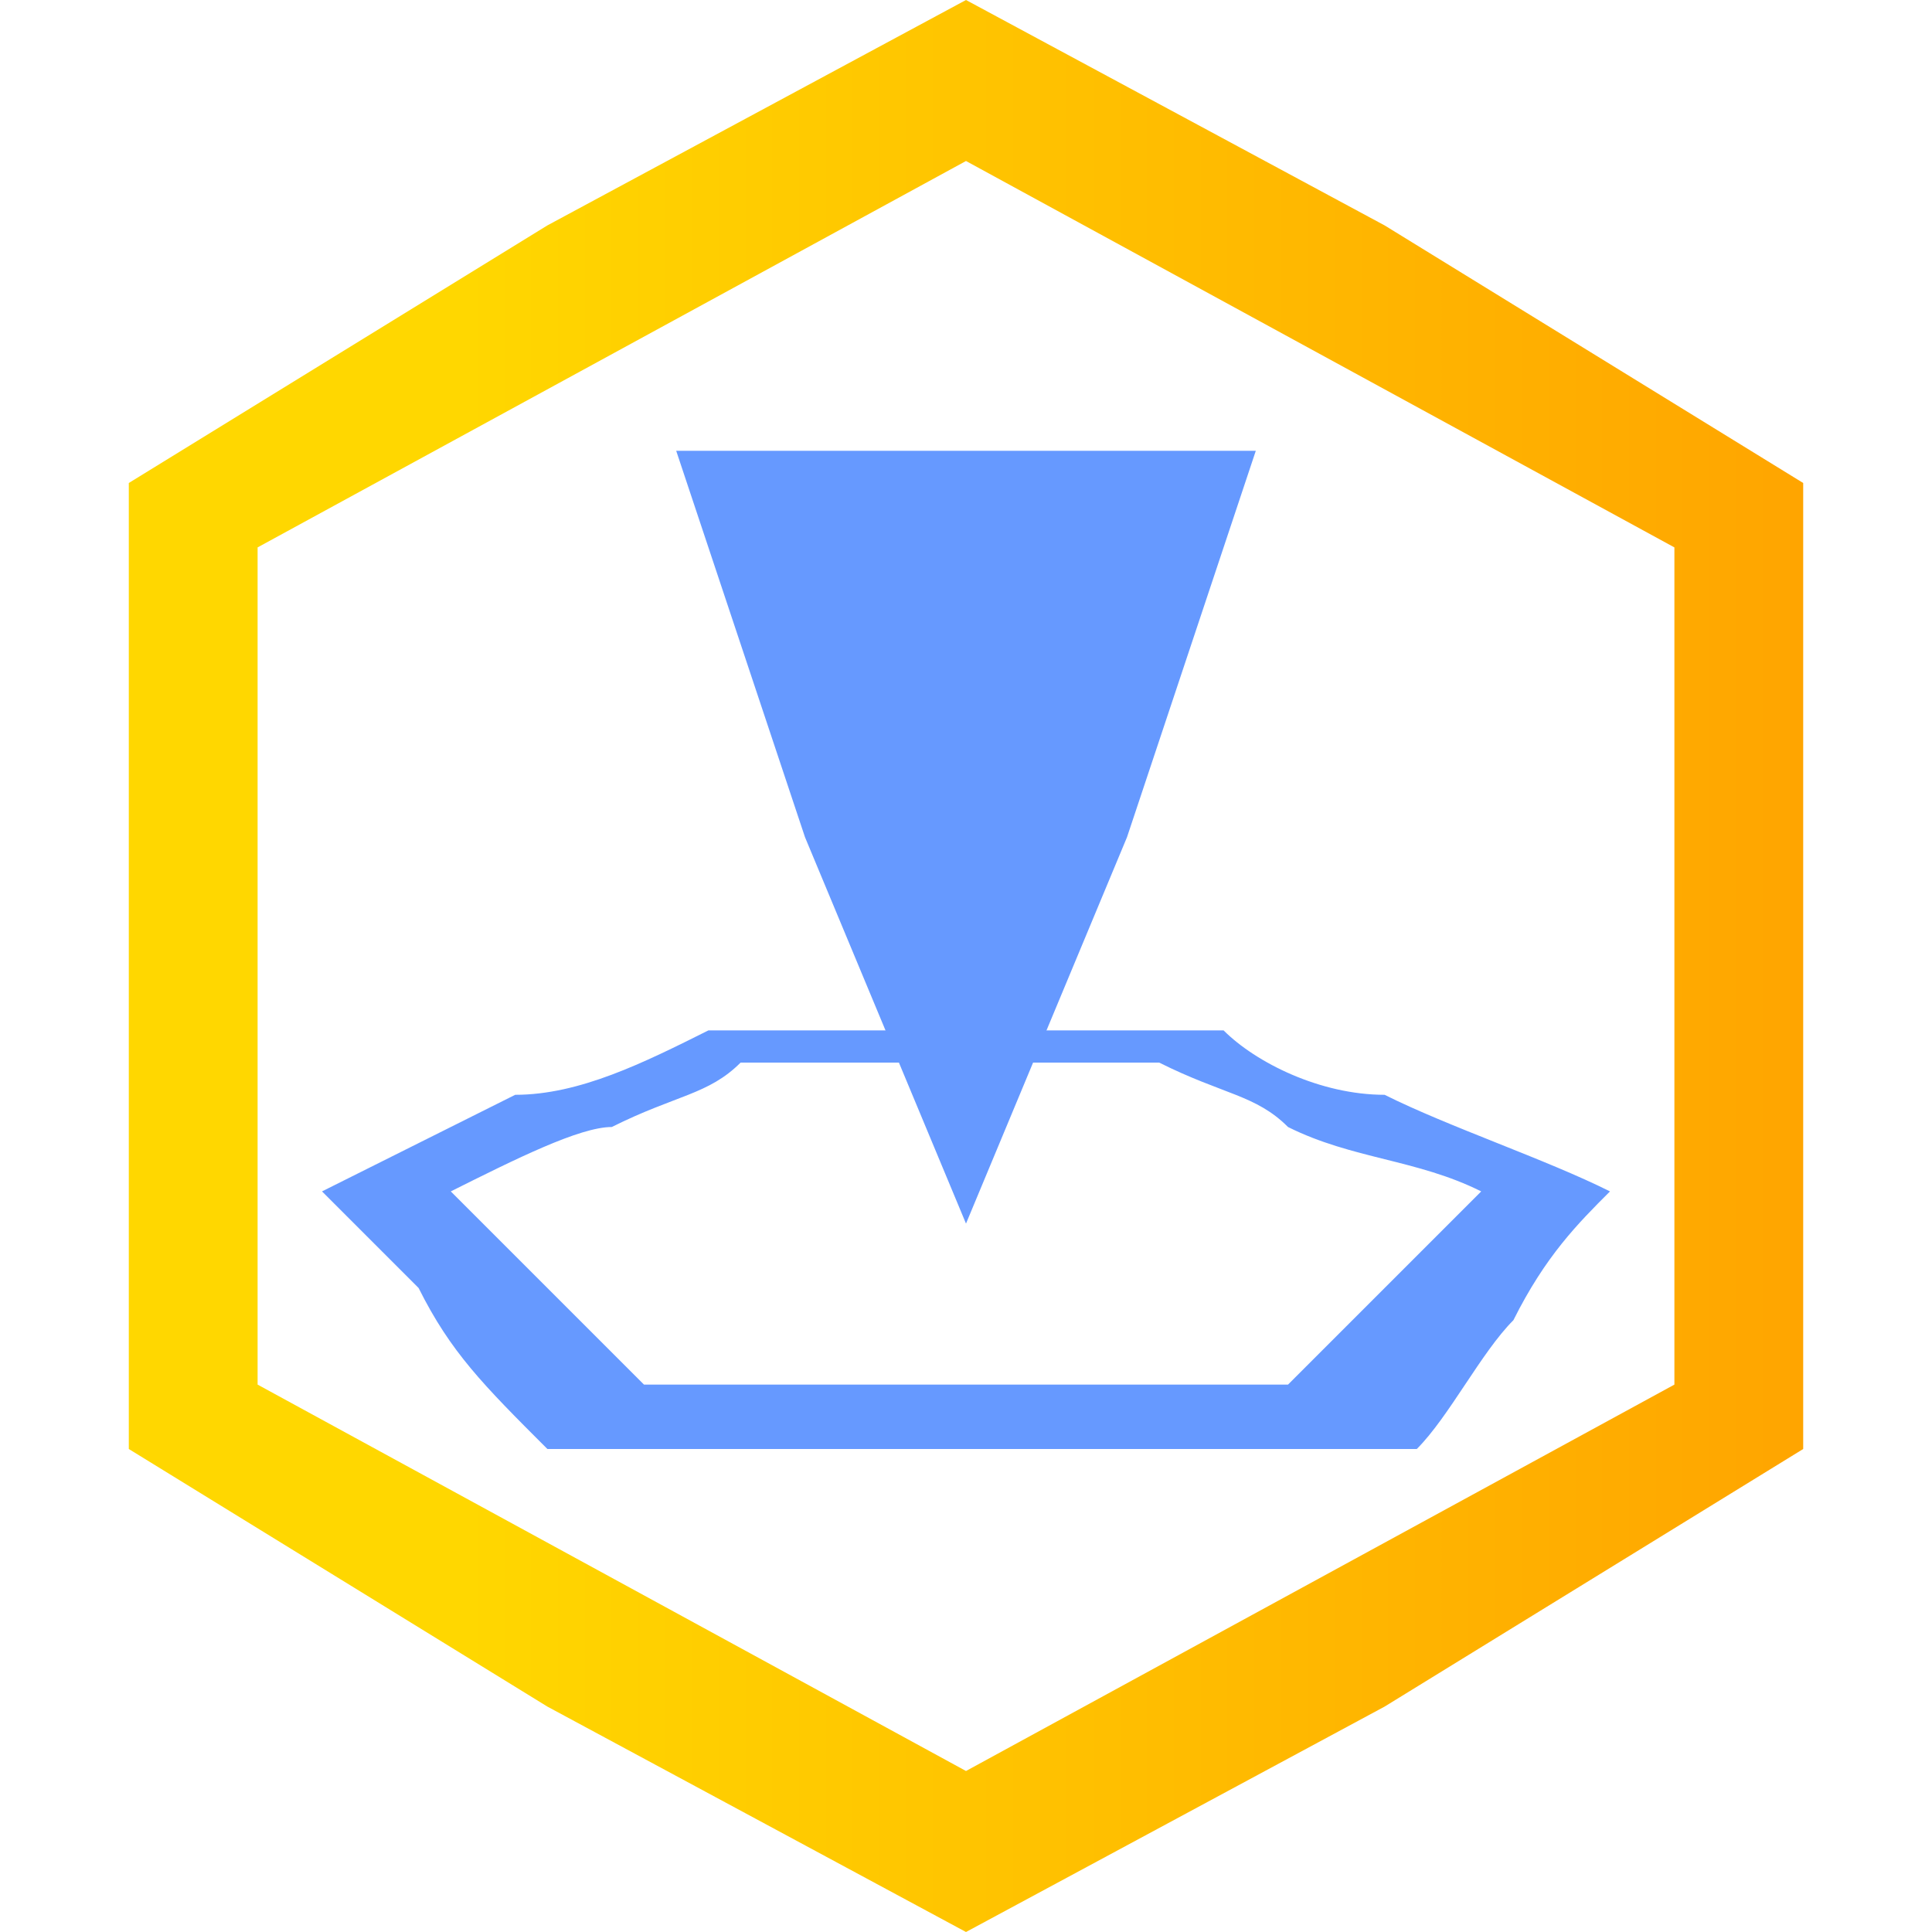
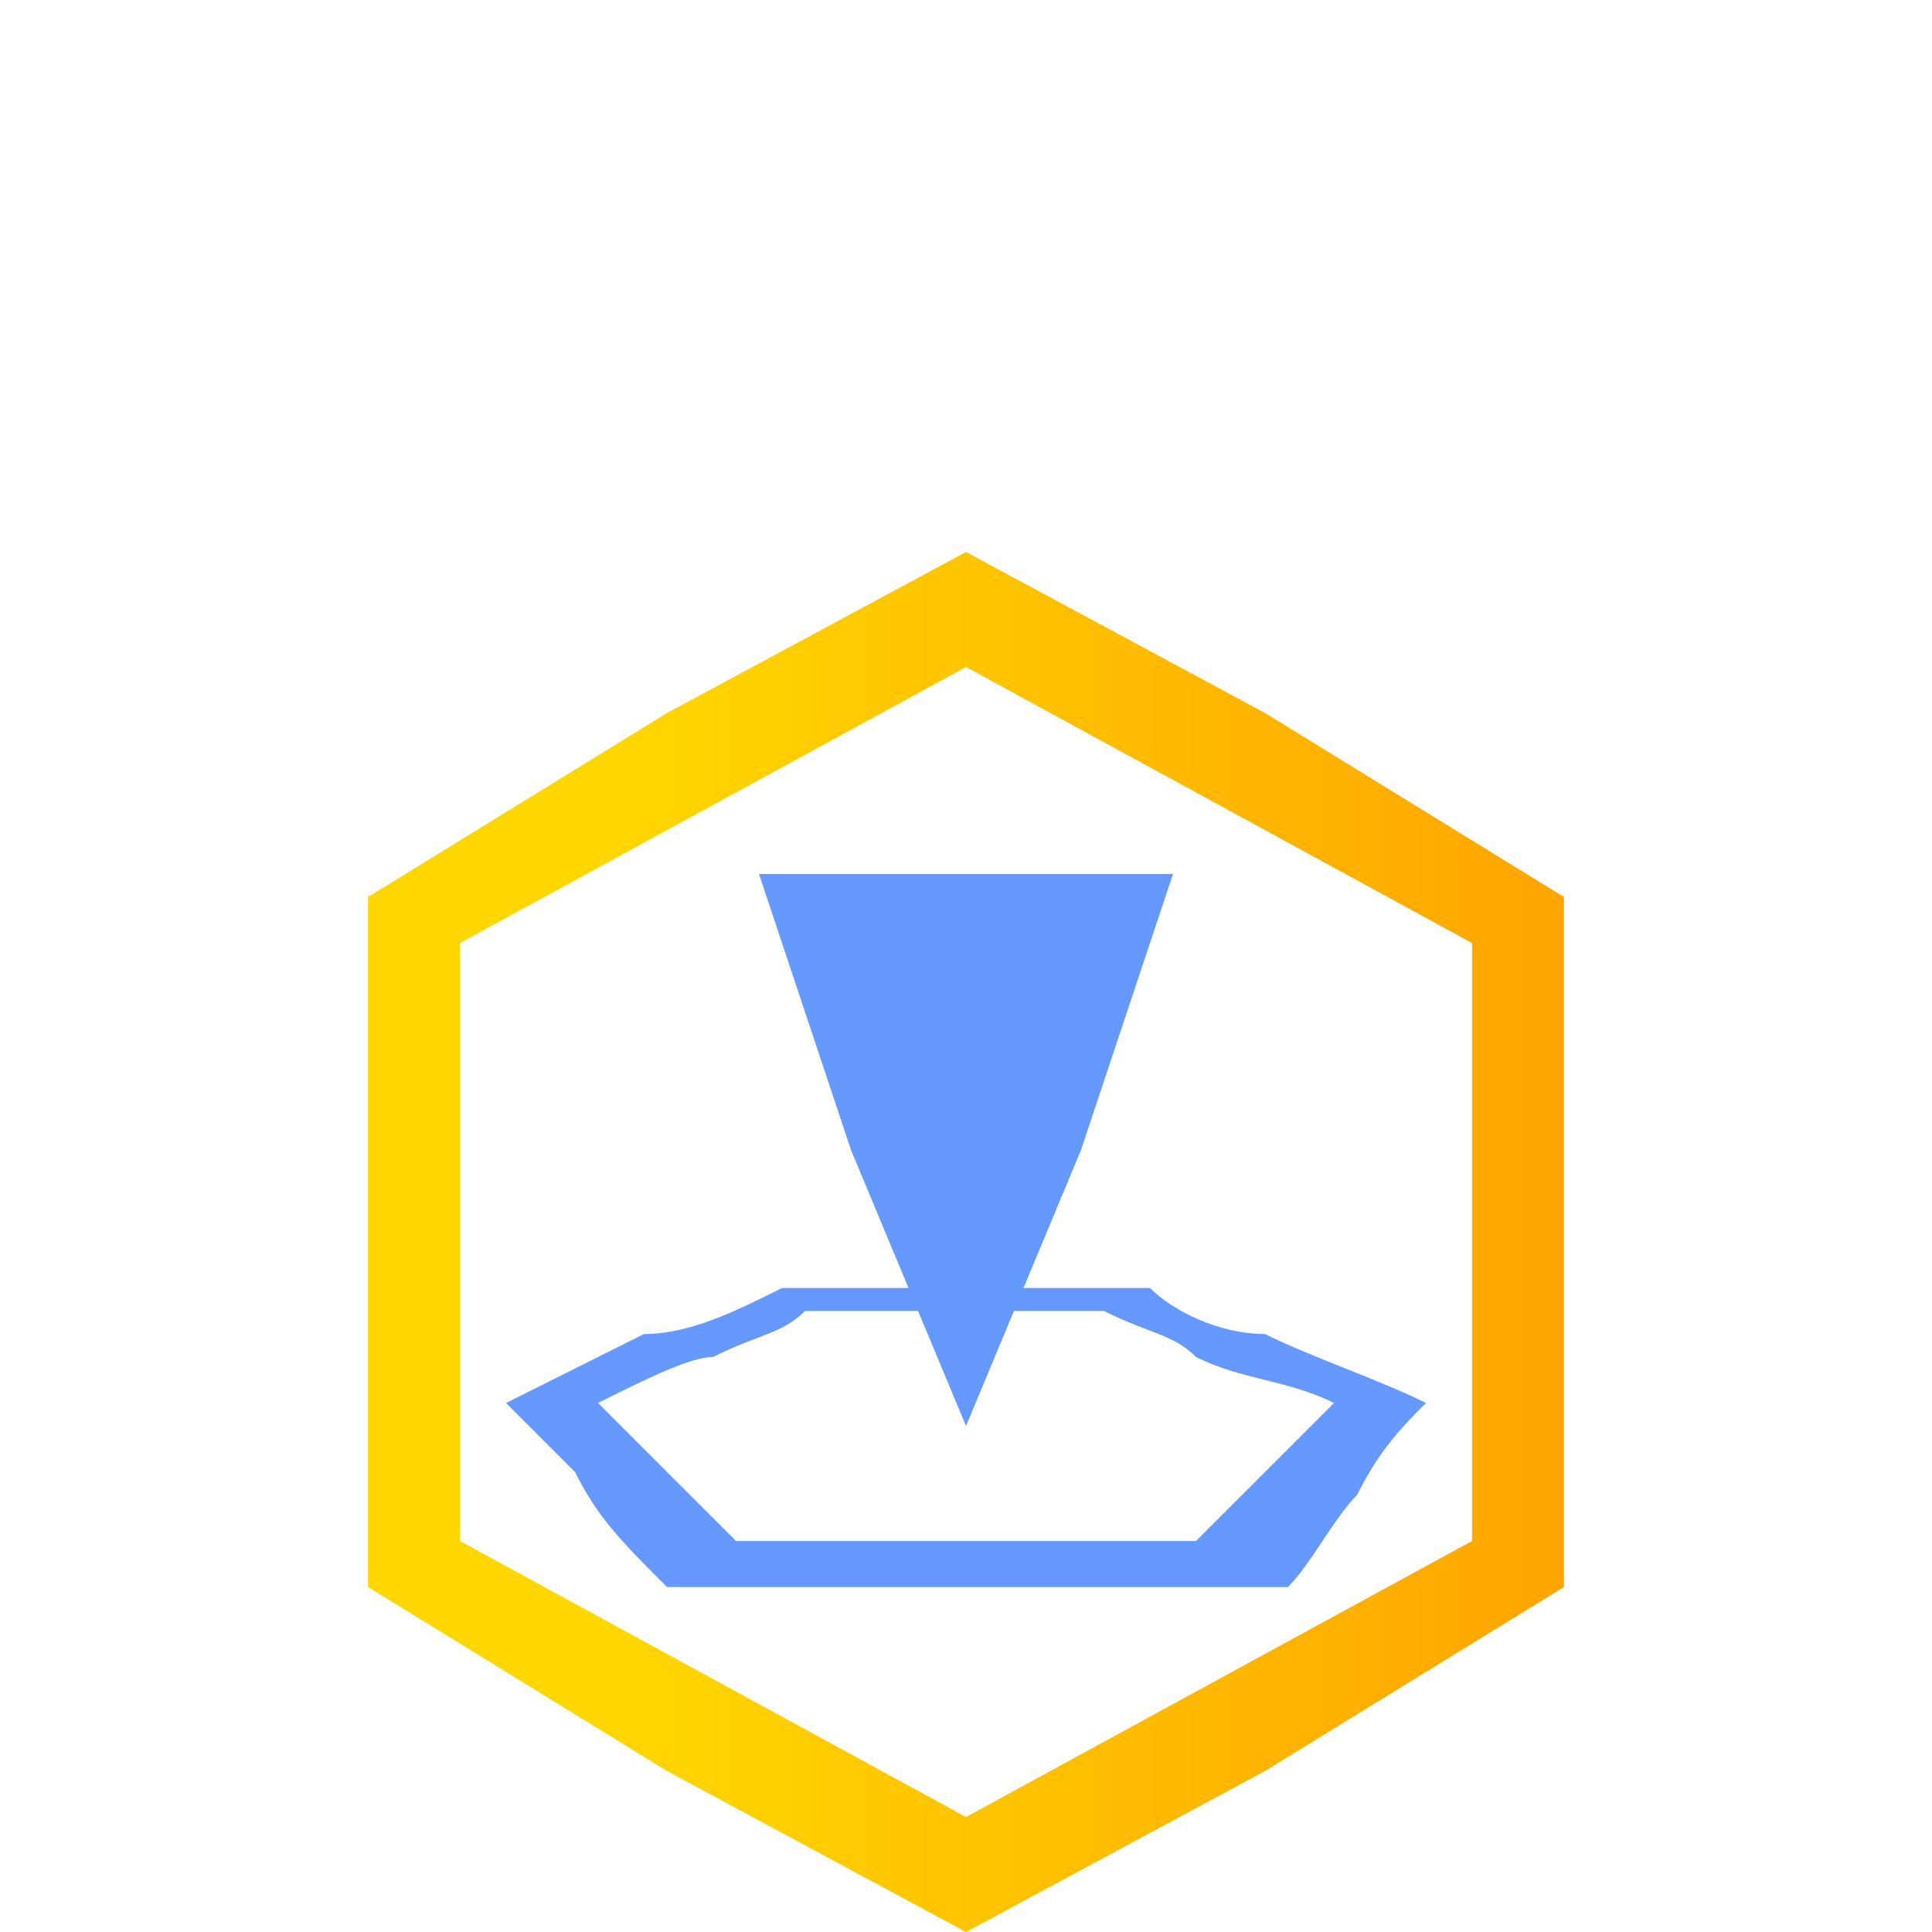
- <svg xmlns="http://www.w3.org/2000/svg" width="60px" height="60px" clip-rule="evenodd" fill-rule="evenodd" image-rendering="optimizeQuality" shape-rendering="geometricPrecision" text-rendering="geometricPrecision" version="1.1" viewBox="0 0 60 60" xml:space="preserve">
+ <svg xmlns="http://www.w3.org/2000/svg" width="60px" height="60px" clip-rule="evenodd" fill-rule="evenodd" image-rendering="optimizeQuality" shape-rendering="geometricPrecision" text-rendering="geometricPrecision" version="1.1" viewBox="-12 -24 84 84" xml:space="preserve">
  <defs>
    <linearGradient id="id0" x1="4.02" x2="56" y1="60" y2="60" gradientUnits="userSpaceOnUse">
      <stop stop-color="gold" offset="0" />
      <stop stop-color="gold" offset=".2" />
      <stop stop-color="orange" offset="1" />
    </linearGradient>
  </defs>
  <path d="m30 0 13 7 13 8v15 15l-13 8-13 7-13-7-13-8v-15-15l13-8 13-7zm0 5 22 12v13 13l-22 12-22-12v-13-13l22-12z" fill="url(#id0)" />
  <polygon points="30 38 35 26 39 14 30 14 21 14 25 26" fill="#69f" />
  <path d="m22 32h8 4 4c1 1 3 2 5 2 2 1 5 2 7 3-1 1-2 2-3 4-1 1-2 3-3 4h-14-13c-2-2-3-3-4-5l-3-3 6-3c2 0 4-1 6-2zm1 1h7 6c2 1 3 1 4 2 2 1 4 1 6 2l-6 6h-10-10l-6-6c2-1 4-2 5-2 2-1 3-1 4-2z" fill="#69f" />
</svg>
